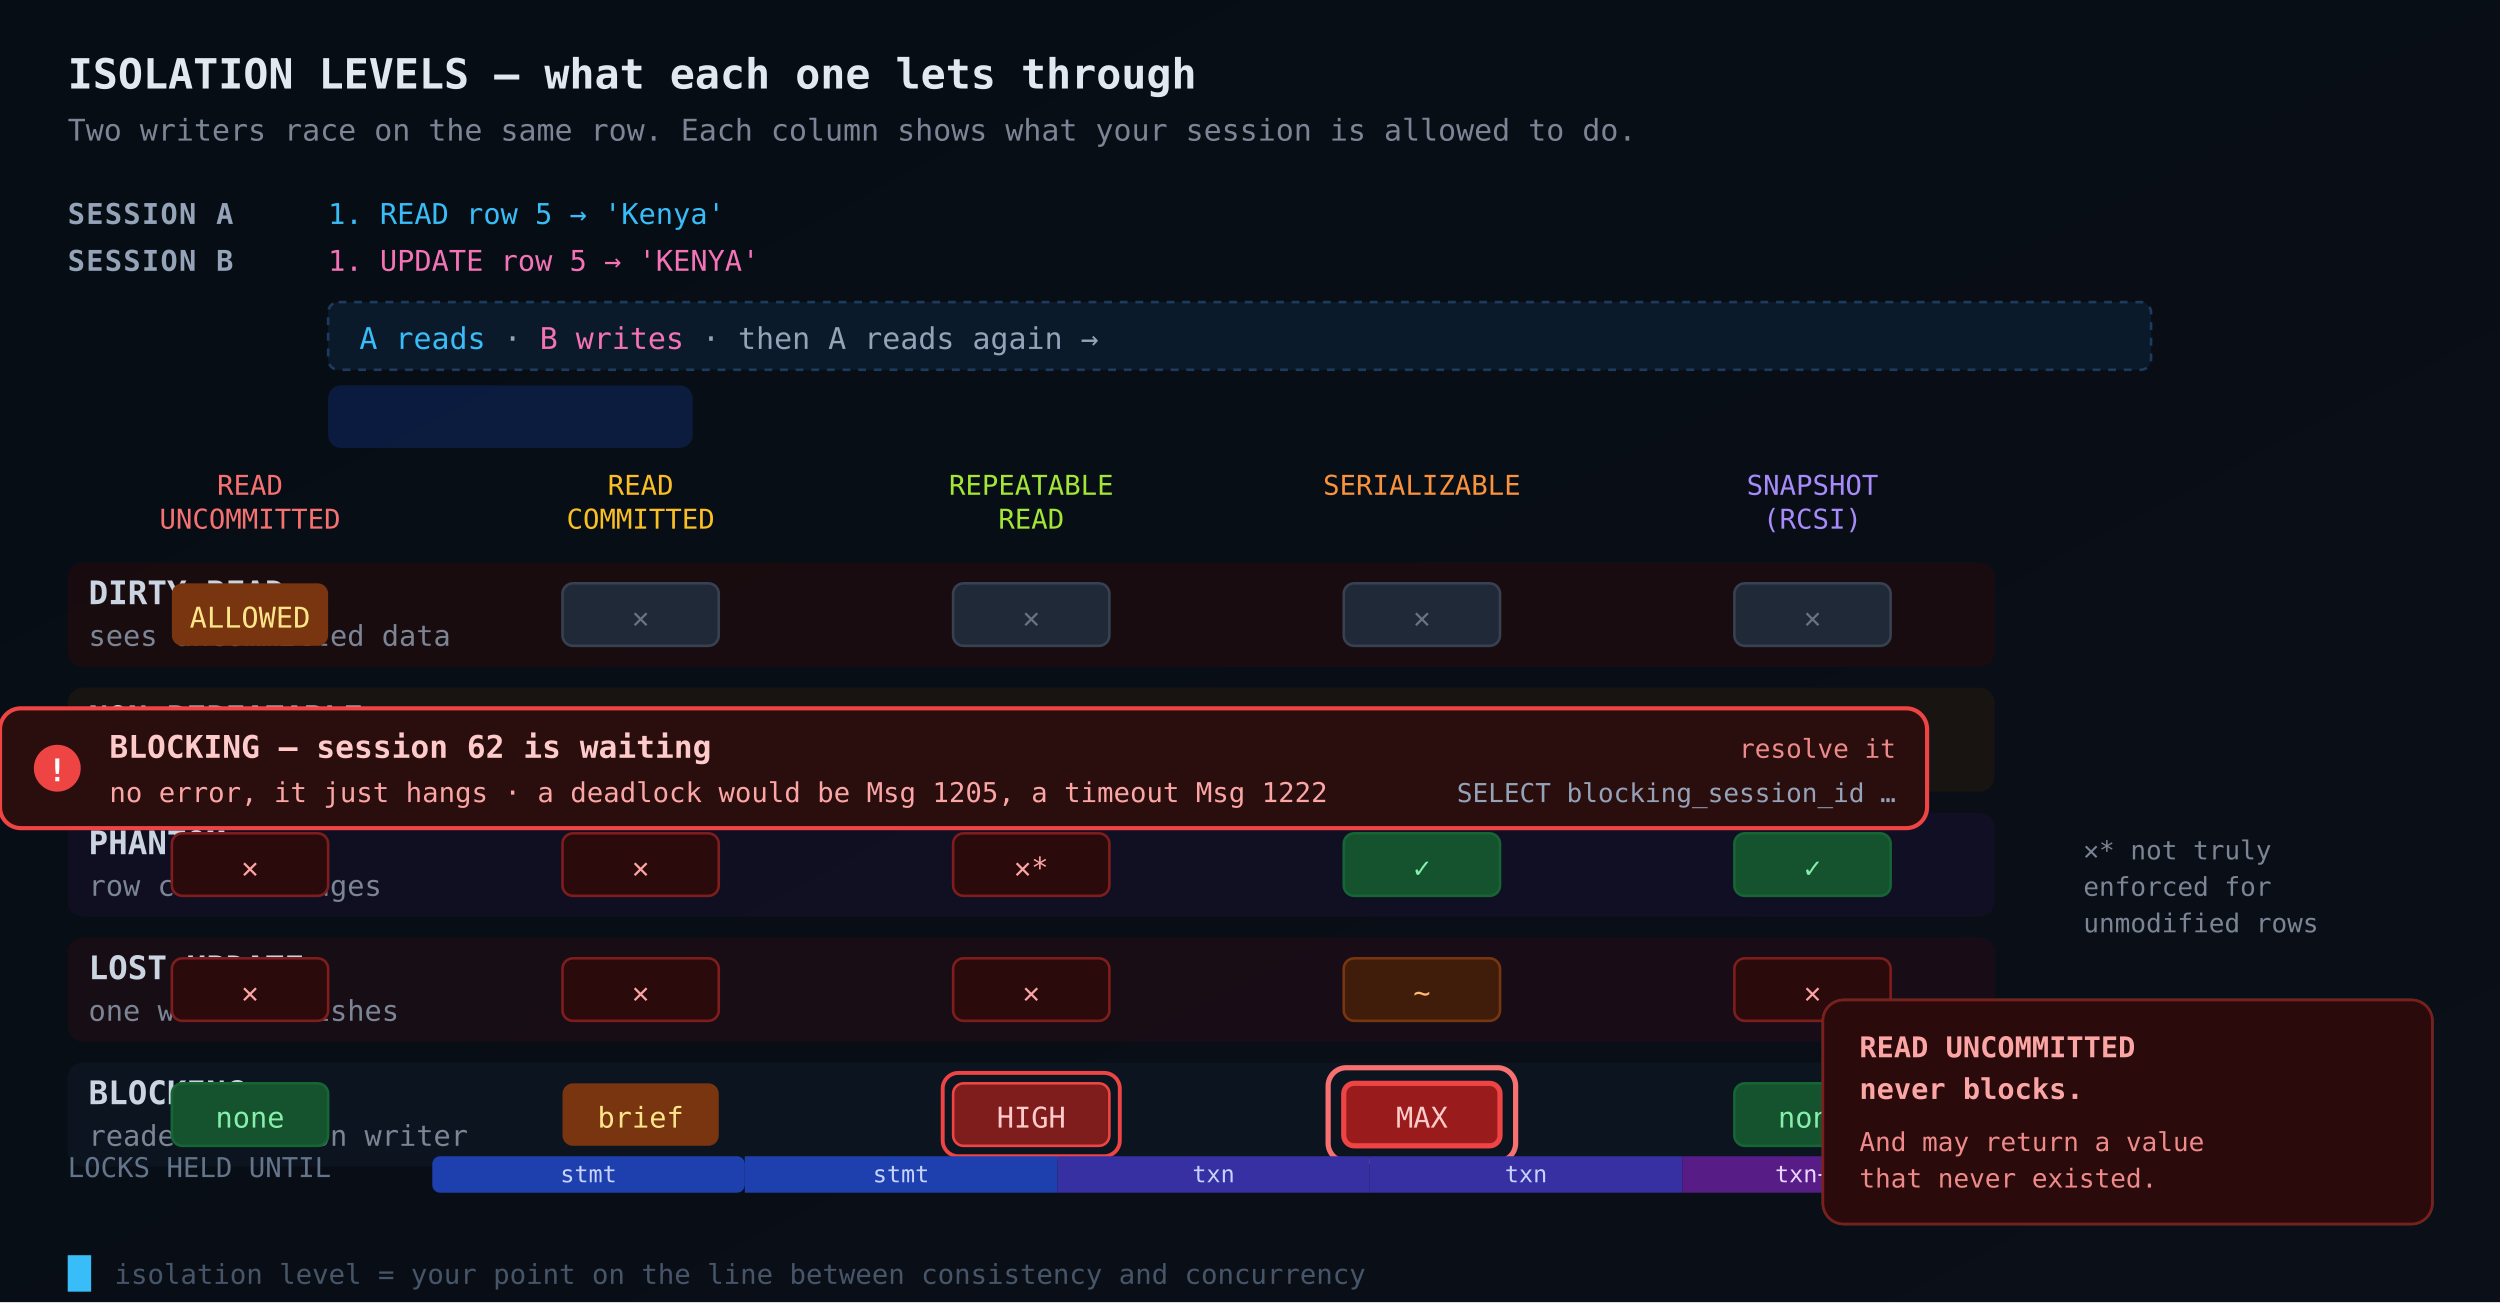
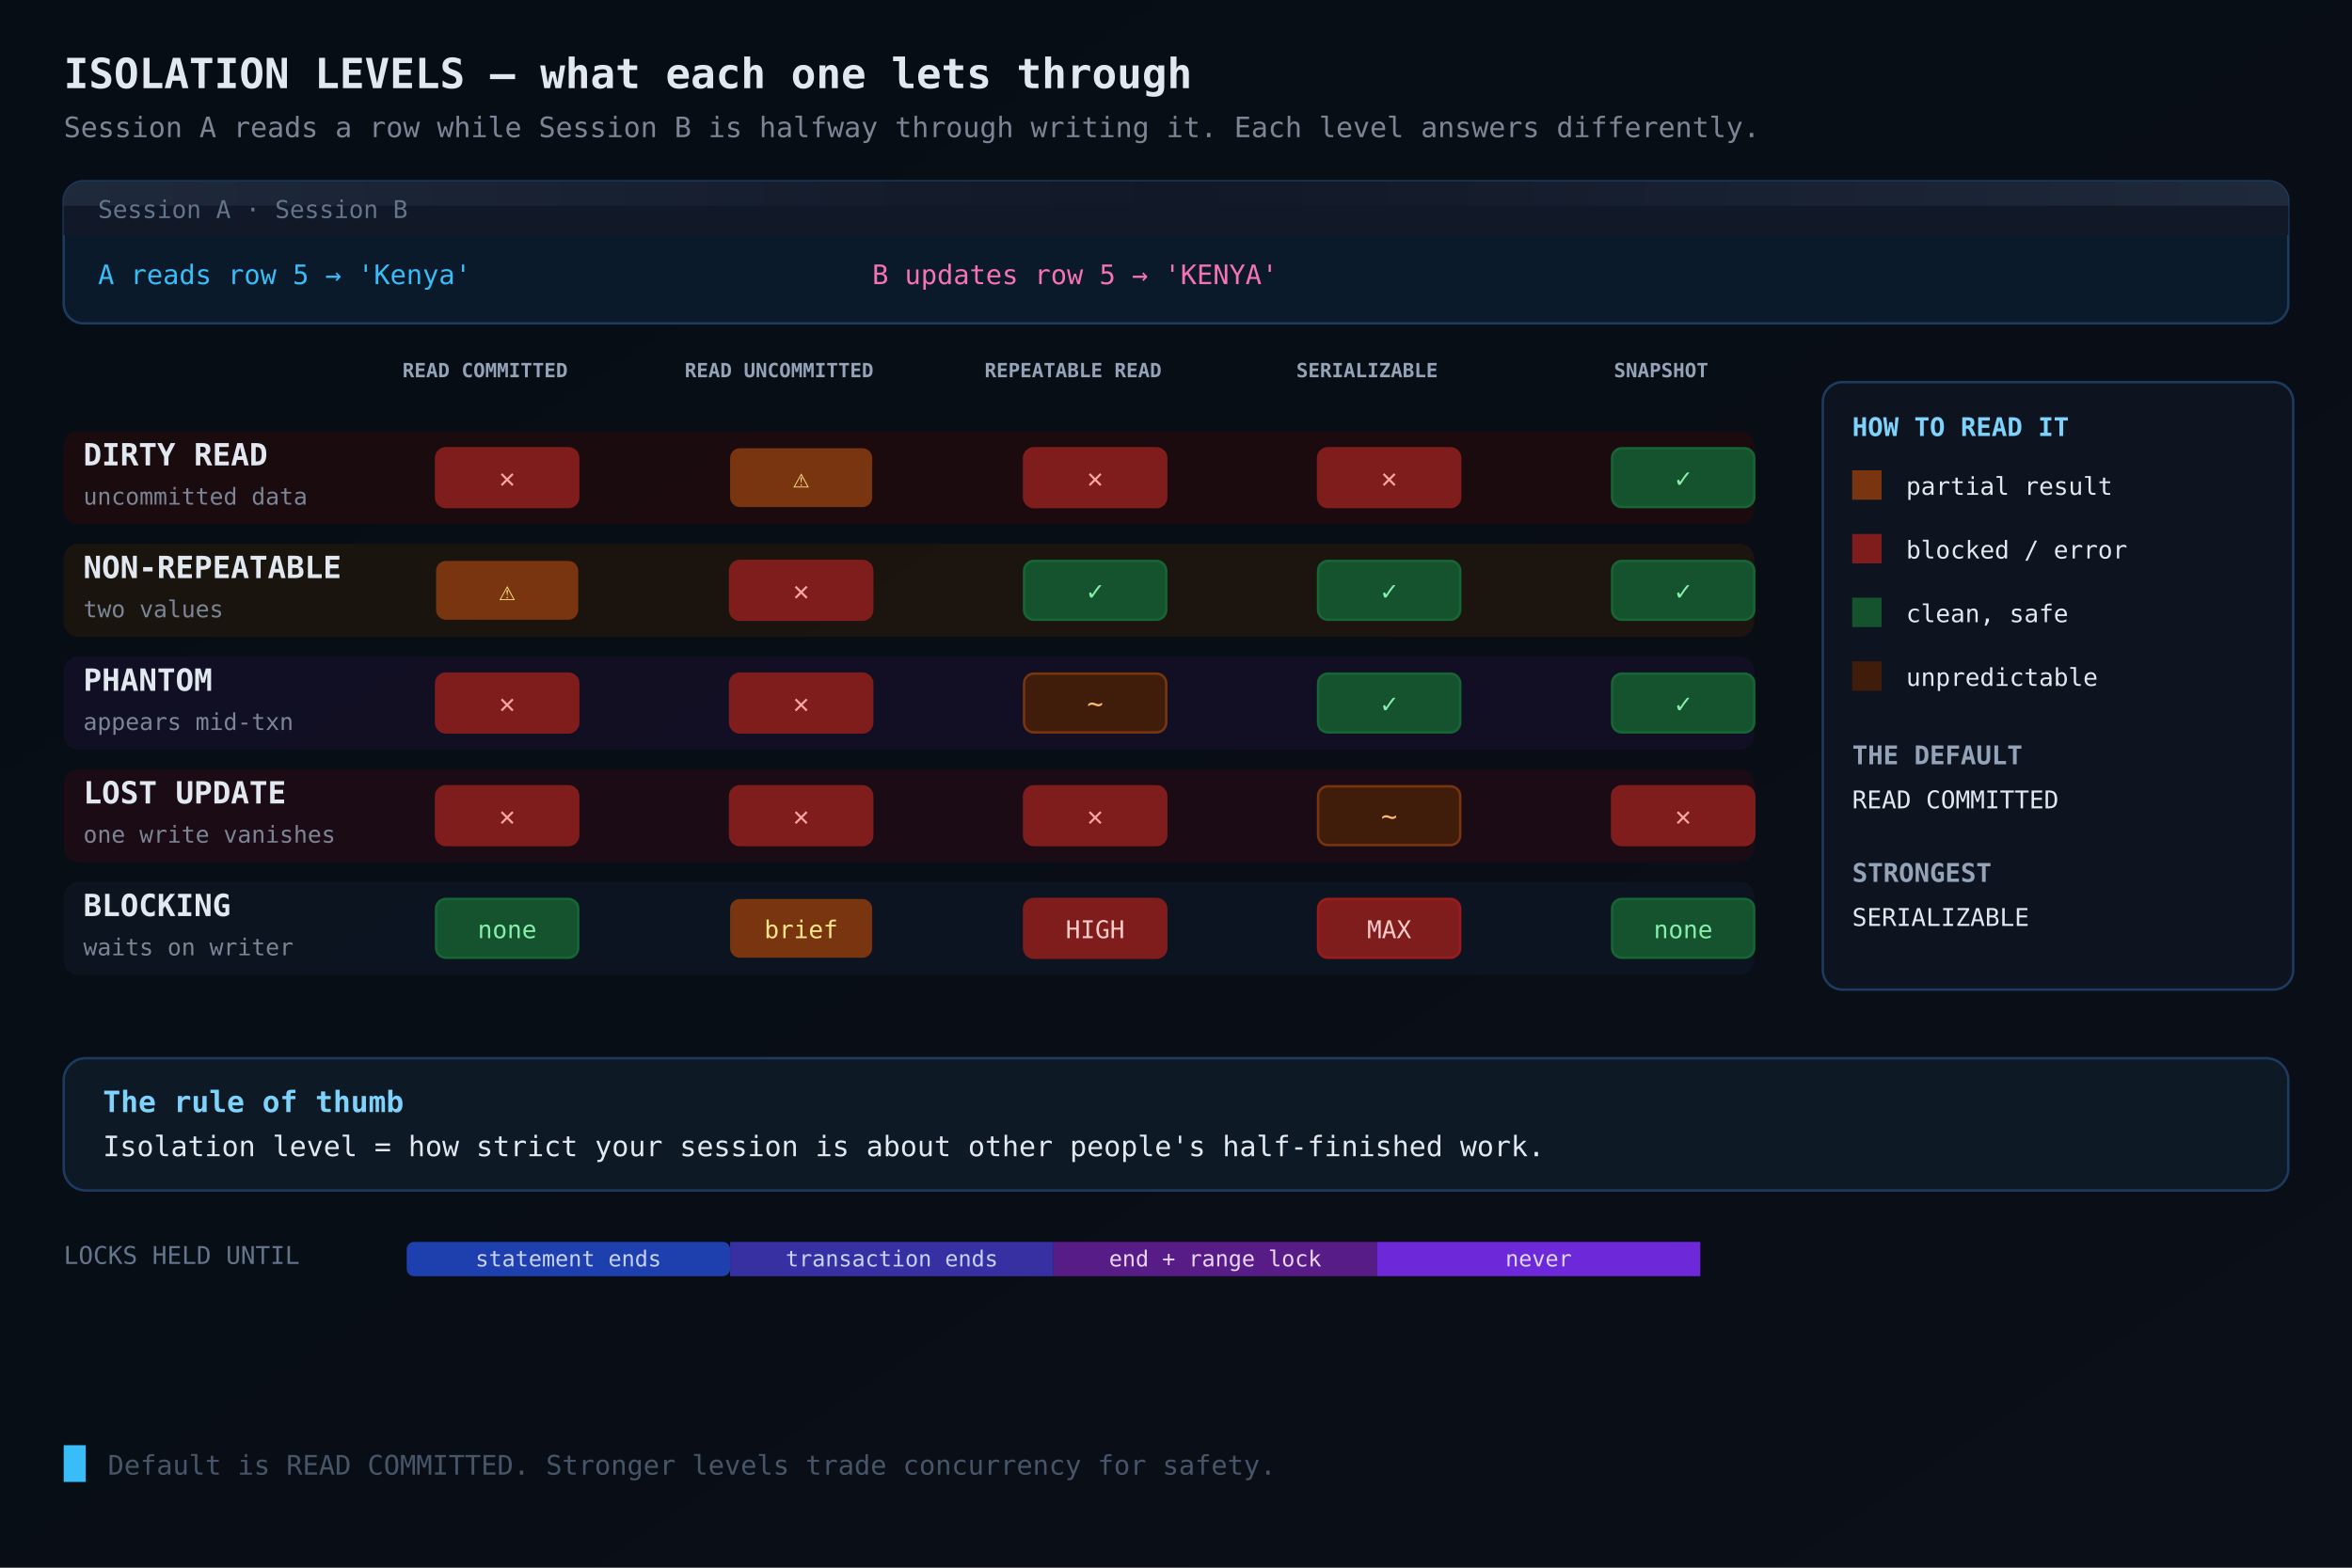
- <svg xmlns="http://www.w3.org/2000/svg" viewBox="0 0 960 500" width="100%" height="500" role="img" aria-label="Animated isolation levels: three transactions and the locks they take under each isolation level">
+ <svg xmlns="http://www.w3.org/2000/svg" viewBox="0 0 960 640" width="100%" height="640" role="img" aria-label="Animated isolation level matrix: which anomalies each of the five isolation levels prevents">
  <defs>
    <linearGradient id="ilBg" x1="0" y1="0" x2="1" y2="1">
      <stop offset="0%" stop-color="#060d14" />
      <stop offset="100%" stop-color="#0b0f18" />
    </linearGradient>
-     <linearGradient id="tabBar" x1="0" y1="0" x2="1" y2="0">
-       <stop offset="0%" stop-color="#0891b2" />
-       <stop offset="50%" stop-color="#7c3aed" />
-       <stop offset="100%" stop-color="#db2777" />
+     <linearGradient id="winBar" x1="0" y1="0" x2="1" y2="0">
+       <stop offset="0%" stop-color="#1e293b" />
+       <stop offset="50%" stop-color="#111827" />
+       <stop offset="100%" stop-color="#1e293b" />
    </linearGradient>
-     <marker id="ilArrow" viewBox="0 0 10 10" refX="9" refY="5" markerWidth="7" markerHeight="7" orient="auto">
-       <path d="M0 0 L10 5 L0 10 z" fill="#38bdf8" />
-     </marker>
  </defs>
  <style>
    .mono { font-family:'Cascadia Mono','JetBrains Mono',Consolas,'DejaVu Sans Mono',monospace; }
-     .head { fill:#e2e8f0; font-size:16px; font-weight:700; }
+     .head { fill:#e2e8f0; font-size:17px; font-weight:700; }
    .sub  { fill:#7c8595; font-size:11.5px; }
-     .rowL { fill:#cbd5e1; font-size:12.5px; font-weight:600; }
-     .rowD { fill:#7c8595; font-size:11px; }
-     .colH { fill:#94a3b8; font-size:11px; font-weight:700; letter-spacing:.5px; }
+     .rowL { fill:#e2e8f0; font-size:12.5px; font-weight:700; }
+     .rowD { fill:#7c8595; font-size:9.5px; }
+     .colH { fill:#94a3b8; font-size:8px; font-weight:700; letter-spacing:0; }

-     /* active tab highlight moves across the row */
-     .tabHighlight {
-       animation: tabSlide 22s cubic-bezier(.45,0,.55,1) infinite;
-     }
-     @keyframes tabSlide {
-       0%,4%   { transform:translateX(0); }
-       20%,24% { transform:translateX(0); }
-       24%,44% { transform:translateX(150px); }
-       44%,64% { transform:translateX(300px); }
-       64%,84% { transform:translateX(450px); }
-       84%,100%{ transform:translateX(600px); }
-     }
-     .activeLevel { animation: fadeLevel 22s ease-in-out infinite; }
-     @keyframes fadeLevel {
-       0%,3%   { opacity:.28; }
-       6%,19%  { opacity:1; }
-       23%,100%{ opacity:.28; }
+     /* one row lights at a time, in order, then the loop resets */
+     .activeLevel { animation: fadeRow 25s ease-in-out infinite; }
+     @keyframes fadeRow {
+       0%  { opacity:.24; }
+       2%  { opacity:1; }
+       17% { opacity:1; }
+       20% { opacity:.24; }
+       100%{ opacity:.24; }
    }
    .lv1 { animation-delay:0s; }
-     .lv2 { animation-delay:4.4s; }
-     .lv3 { animation-delay:8.8s; }
-     .lv4 { animation-delay:13.2s; }
-     .lv5 { animation-delay:17.6s; }
+     .lv2 { animation-delay:5s; }
+     .lv3 { animation-delay:10s; }
+     .lv4 { animation-delay:15s; }
+     .lv5 { animation-delay:20s; }

-     /* lock behaviour per column, relative to the 22s master clock */
-     .lk-shared  { animation: lkShared 22s linear infinite; }
-     .lk-retain  { animation: lkRetain 22s linear infinite; }
-     .lk-excl    { animation: lkExcl 22s linear infinite; }
-     .lk-none    { animation: lkNone 22s linear infinite; }
+     .cellWarn { fill:#78350f; }
+     .cellBad  { fill:#7f1d1d; }
+     .cellGood { fill:#14532d; }
+     .cellHalf { fill:#3f1d0a; }

-     @keyframes lkShared { 0%,5%{opacity:1} 7%,100%{opacity:.2} }
-     @keyframes lkRetain { 0%,5%{opacity:1} 92%,100%{opacity:1} }
-     @keyframes lkExcl   { 0%,5%{opacity:1} 92%,100%{opacity:1} }
-     @keyframes lkNone   { 0%,5%{opacity:.18} 92%,100%{opacity:.18} }
- 
-     /* the reader-conflict callout */
-     .conflict { animation: conflict 22s ease-in-out infinite; }
-     @keyframes conflict {
-       0%,4%   { opacity:0; }
-       8%,18%  { opacity:1; }
-       22%,100%{ opacity:0; }
-     }
-     .clean { animation: clean 22s ease-in-out infinite; }
-     @keyframes clean {
-       0%,24%  { opacity:0; }
-       30%,84% { opacity:1; }
-       90%,100%{ opacity:0; }
-     }
- 
-     /* the serializable range lock */
-     .range { animation: range 22s ease-in-out infinite; }
-     @keyframes range {
-       0%,14%  { opacity:0; }
-       17%,42% { opacity:1; }
-       46%,100%{ opacity:0; }
-     }
- 
-     /* ==== the blocking notification ==== */
-     /* appears in step with the SERIALIZABLE column lighting up (lv5 = 17.6s) */
-     .notify { animation: notifyIn 22s ease-in-out infinite; }
-     @keyframes notifyIn {
-       0%,17.4% { opacity:0; transform:translateY(10px); }
-       18.2%    { opacity:1; transform:translateY(0); }
-       19.4%    { opacity:1; transform:translateY(0); }
-       21%      { opacity:0; transform:translateY(-6px); }
-       100%     { opacity:0; }
-     }
-     /* halo pulses while the warning is up */
-     @keyframes notifGlow {
-       0%,100% { filter:drop-shadow(0 0 0 rgba(239,68,68,0)); }
-       50%     { filter:drop-shadow(0 0 9px rgba(239,68,68,.95)); }
-     }
-     /* child text rides the same clock, with a tiny stagger per line */
-     @keyframes notifFade {
-       0%,17.4%   { opacity:0; }
-       18.1%,21%  { opacity:1; }
-       100%       { opacity:0; }
-     }
- 
-     /* the ring around a blocked cell */
-     .blockedPulse { animation: none; }
- 
-     .caret { animation: blink 1s steps(1,end) infinite; }
+     .cursor { animation: blink 1s steps(1,end) infinite; }
    @keyframes blink { 0%,49%{opacity:1} 50%,100%{opacity:0} }

    @media (prefers-reduced-motion: reduce) {
-       .tabHighlight,.activeLevel,.lk-shared,.lk-retain,.lk-excl,.lk-none,
-       .conflict,.clean,.range,.caret,.notify { animation:none; opacity:1 }
-       .notify text, .notify circle { animation:none; opacity:1 }
+       .activeLevel,.cursor { animation:none; opacity:1 }
    }
  </style>
-   <rect width="960" height="500" fill="url(#ilBg)" />
-   <text x="26" y="34" class="mono head">ISOLATION LEVELS — what each one lets through</text>
-   <text x="26" y="54" class="mono sub">
-     Two writers race on the same row. Each column shows what your session is allowed to do.
+   <rect width="960" height="640" fill="url(#ilBg)" />
+   <text x="26" y="36" class="mono head">ISOLATION LEVELS — what each one lets through</text>
+   <text x="26" y="56" class="mono sub">
+     Session A reads a row while Session B is halfway through writing it. Each level answers differently.
  </text>
-   <g transform="translate(26,86)">
-     <text x="0" y="0" class="mono colH">SESSION A</text>
-     <text x="0" y="18" class="mono colH">SESSION B</text>
-     <text x="100" y="0" class="mono" font-size="11" fill="#38bdf8">1. READ row 5 → 'Kenya'</text>
-     <text x="100" y="18" class="mono" font-size="11" fill="#f472b6">1. UPDATE row 5 → 'KENYA'</text>
-     <rect x="100" y="30" width="700" height="26" rx="4" fill="#0b1a2a" stroke="#1e3a5f" stroke-dasharray="3 3" />
-     <text x="112" y="48" class="mono" font-size="11.5" fill="#94a3b8">
-       <tspan fill="#38bdf8">A reads</tspan> · <tspan fill="#f472b6">B writes</tspan>
-       · then A reads again →
+   <g transform="translate(26,74)">
+     <rect x="0" y="0" width="908" height="58" rx="8" fill="#0b1a2a" stroke="#1e3a5f" />
+     <rect x="0" y="0" width="908" height="22" rx="8" fill="url(#winBar)" />
+     <rect x="0" y="10" width="908" height="12" fill="#111827" />
+     <text x="14" y="15" class="mono" font-size="10" fill="#64748b">
+       Session A  ·  Session B
    </text>
-     <rect class="tabHighlight" x="100" y="62" width="140" height="24" rx="5" fill="#1d4ed8" opacity=".22" />
+     <text x="14" y="42" class="mono" font-size="11px" fill="#38bdf8">
+       A  reads row 5  →  'Kenya'
+     </text>
+     <text x="330" y="42" class="mono" font-size="11px" fill="#f472b6">
+       B  updates row 5  →  'KENYA'
+     </text>
  </g>
-   <g transform="translate(26,190)">
-     <g class="mono" font-size="10.5" text-anchor="middle">
-       <text x="70" y="0" fill="#f87171">READ</text>
-       <text x="70" y="13" fill="#f87171">UNCOMMITTED</text>
-       <text x="220" y="0" fill="#fbbf24">READ</text>
-       <text x="220" y="13" fill="#fbbf24">COMMITTED</text>
-       <text x="370" y="0" fill="#a3e635">REPEATABLE</text>
-       <text x="370" y="13" fill="#a3e635">READ</text>
-       <text x="520" y="0" fill="#fb923c">SERIALIZABLE</text>
-       <text x="670" y="0" fill="#a78bfa">SNAPSHOT</text>
-       <text x="670" y="13" fill="#a78bfa">(RCSI)</text>
+   <g transform="translate(26,154)">
+     <g class="mono" text-anchor="middle">
+       <text x="172" y="0" class="colH">READ COMMITTED</text>
+       <text x="292" y="0" class="colH">READ UNCOMMITTED</text>
+       <text x="412" y="0" class="colH">REPEATABLE READ</text>
+       <text x="532" y="0" class="colH">SERIALIZABLE</text>
+       <text x="652" y="0" class="colH">SNAPSHOT</text>
    </g>
    <g class="activeLevel lv1">
-       <rect x="0" y="26" width="740" height="40" rx="6" fill="#2a0a0a" opacity=".5" />
-       <text x="8" y="42" class="mono rowL">DIRTY READ</text>
-       <text x="8" y="58" class="mono rowD">sees uncommitted data</text>
-       <rect x="40" y="34" width="60" height="24" rx="4" class="lk-shared" fill="#78350f" />
-       <text x="70" y="51" class="mono" font-size="11" fill="#fde68a" text-anchor="middle">ALLOWED</text>
-       <rect x="190" y="34" width="60" height="24" rx="4" fill="#1f2937" stroke="#374151" />
-       <text x="220" y="51" class="mono" font-size="11" fill="#6b7280" text-anchor="middle">✕</text>
-       <rect x="340" y="34" width="60" height="24" rx="4" fill="#1f2937" stroke="#374151" />
-       <text x="370" y="51" class="mono" font-size="11" fill="#6b7280" text-anchor="middle">✕</text>
-       <rect x="490" y="34" width="60" height="24" rx="4" fill="#1f2937" stroke="#374151" />
-       <text x="520" y="51" class="mono" font-size="11" fill="#6b7280" text-anchor="middle">✕</text>
-       <rect x="640" y="34" width="60" height="24" rx="4" fill="#1f2937" stroke="#374151" />
-       <text x="670" y="51" class="mono" font-size="11" fill="#6b7280" text-anchor="middle">✕</text>
+       <rect x="0" y="22" width="690" height="38" rx="6" fill="#2a0a0a" opacity=".55" />
+       <text x="8" y="36" class="mono rowL">DIRTY READ</text>
+       <text x="8" y="52" class="mono rowD">uncommitted data</text>
+       <rect x="152" y="29" width="58" height="24" rx="4" class="cellBad" stroke="#7f1d1d" />
+       <text x="181" y="45" class="mono" font-size="11px" fill="#fca5a5" text-anchor="middle">✕</text>
+       <rect x="272" y="29" width="58" height="24" rx="4" class="cellWarn" />
+       <text x="301" y="45" class="mono" font-size="11px" fill="#fde68a" text-anchor="middle">⚠</text>
+       <rect x="392" y="29" width="58" height="24" rx="4" class="cellBad" stroke="#7f1d1d" />
+       <text x="421" y="45" class="mono" font-size="11px" fill="#fca5a5" text-anchor="middle">✕</text>
+       <rect x="512" y="29" width="58" height="24" rx="4" class="cellBad" stroke="#7f1d1d" />
+       <text x="541" y="45" class="mono" font-size="11px" fill="#fca5a5" text-anchor="middle">✕</text>
+       <rect x="632" y="29" width="58" height="24" rx="4" class="cellGood" stroke="#166534" />
+       <text x="661" y="45" class="mono" font-size="11px" fill="#86efac" text-anchor="middle">✓</text>
    </g>
    <g class="activeLevel lv2">
-       <rect x="0" y="74" width="740" height="40" rx="6" fill="#2a1a0a" opacity=".45" />
-       <text x="8" y="90" class="mono rowL">NON-REPEATABLE</text>
-       <text x="8" y="106" class="mono rowD">same row, 2 values</text>
-       <rect x="40" y="82" width="60" height="24" rx="4" fill="#2a0a0a" stroke="#7f1d1d" />
-       <text x="70" y="99" class="mono" font-size="11" fill="#fca5a5" text-anchor="middle">✕</text>
-       <rect x="190" y="82" width="60" height="24" rx="4" fill="#78350f" />
-       <text x="220" y="99" class="mono" font-size="11" fill="#fde68a" text-anchor="middle">✕</text>
-       <rect x="340" y="82" width="60" height="24" rx="4" fill="#14532d" stroke="#166534" />
-       <text x="370" y="99" class="mono" font-size="11" fill="#86efac" text-anchor="middle">✓</text>
-       <rect x="490" y="82" width="60" height="24" rx="4" fill="#14532d" stroke="#166534" />
-       <text x="520" y="99" class="mono" font-size="11" fill="#86efac" text-anchor="middle">✓</text>
-       <rect x="640" y="82" width="60" height="24" rx="4" fill="#14532d" stroke="#166534" />
-       <text x="670" y="99" class="mono" font-size="11" fill="#86efac" text-anchor="middle">✓</text>
+       <rect x="0" y="68" width="690" height="38" rx="6" fill="#2a1a0a" opacity=".55" />
+       <text x="8" y="82" class="mono rowL">NON-REPEATABLE</text>
+       <text x="8" y="98" class="mono rowD">two values</text>
+       <rect x="152" y="75" width="58" height="24" rx="4" class="cellWarn" />
+       <text x="181" y="91" class="mono" font-size="11px" fill="#fde68a" text-anchor="middle">⚠</text>
+       <rect x="272" y="75" width="58" height="24" rx="4" class="cellBad" stroke="#7f1d1d" />
+       <text x="301" y="91" class="mono" font-size="11px" fill="#fca5a5" text-anchor="middle">✕</text>
+       <rect x="392" y="75" width="58" height="24" rx="4" class="cellGood" stroke="#166534" />
+       <text x="421" y="91" class="mono" font-size="11px" fill="#86efac" text-anchor="middle">✓</text>
+       <rect x="512" y="75" width="58" height="24" rx="4" class="cellGood" stroke="#166534" />
+       <text x="541" y="91" class="mono" font-size="11px" fill="#86efac" text-anchor="middle">✓</text>
+       <rect x="632" y="75" width="58" height="24" rx="4" class="cellGood" stroke="#166534" />
+       <text x="661" y="91" class="mono" font-size="11px" fill="#86efac" text-anchor="middle">✓</text>
    </g>
    <g class="activeLevel lv3">
-       <rect x="0" y="122" width="740" height="40" rx="6" fill="#1a1030" opacity=".45" />
-       <text x="8" y="138" class="mono rowL">PHANTOM</text>
-       <text x="8" y="154" class="mono rowD">row count changes</text>
-       <rect x="40" y="130" width="60" height="24" rx="4" fill="#2a0a0a" stroke="#7f1d1d" />
-       <text x="70" y="147" class="mono" font-size="11" fill="#fca5a5" text-anchor="middle">✕</text>
-       <rect x="190" y="130" width="60" height="24" rx="4" fill="#2a0a0a" stroke="#7f1d1d" />
-       <text x="220" y="147" class="mono" font-size="11" fill="#fca5a5" text-anchor="middle">✕</text>
-       <rect x="340" y="130" width="60" height="24" rx="4" fill="#2a0a0a" stroke="#7f1d1d" />
-       <text x="370" y="147" class="mono" font-size="11" fill="#fca5a5" text-anchor="middle">✕*</text>
-       <rect x="490" y="130" width="60" height="24" rx="4" fill="#14532d" stroke="#166534" />
-       <text x="520" y="147" class="mono" font-size="11" fill="#86efac" text-anchor="middle">✓</text>
-       <rect x="640" y="130" width="60" height="24" rx="4" fill="#14532d" stroke="#166534" />
-       <text x="670" y="147" class="mono" font-size="11" fill="#86efac" text-anchor="middle">✓</text>
+       <rect x="0" y="114" width="690" height="38" rx="6" fill="#1a1030" opacity=".55" />
+       <text x="8" y="128" class="mono rowL">PHANTOM</text>
+       <text x="8" y="144" class="mono rowD">appears mid-txn</text>
+       <rect x="152" y="121" width="58" height="24" rx="4" class="cellBad" stroke="#7f1d1d" />
+       <text x="181" y="137" class="mono" font-size="11px" fill="#fca5a5" text-anchor="middle">✕</text>
+       <rect x="272" y="121" width="58" height="24" rx="4" class="cellBad" stroke="#7f1d1d" />
+       <text x="301" y="137" class="mono" font-size="11px" fill="#fca5a5" text-anchor="middle">✕</text>
+       <rect x="392" y="121" width="58" height="24" rx="4" class="cellHalf" stroke="#78350f" />
+       <text x="421" y="137" class="mono" font-size="11px" fill="#fdba74" text-anchor="middle">~</text>
+       <rect x="512" y="121" width="58" height="24" rx="4" class="cellGood" stroke="#166534" />
+       <text x="541" y="137" class="mono" font-size="11px" fill="#86efac" text-anchor="middle">✓</text>
+       <rect x="632" y="121" width="58" height="24" rx="4" class="cellGood" stroke="#166534" />
+       <text x="661" y="137" class="mono" font-size="11px" fill="#86efac" text-anchor="middle">✓</text>
    </g>
    <g class="activeLevel lv4">
-       <rect x="0" y="170" width="740" height="40" rx="6" fill="#2a0a14" opacity=".45" />
-       <text x="8" y="186" class="mono rowL">LOST UPDATE</text>
-       <text x="8" y="202" class="mono rowD">one write vanishes</text>
-       <rect x="40" y="178" width="60" height="24" rx="4" fill="#2a0a0a" stroke="#7f1d1d" />
-       <text x="70" y="195" class="mono" font-size="11" fill="#fca5a5" text-anchor="middle">✕</text>
-       <rect x="190" y="178" width="60" height="24" rx="4" fill="#2a0a0a" stroke="#7f1d1d" />
-       <text x="220" y="195" class="mono" font-size="11" fill="#fca5a5" text-anchor="middle">✕</text>
-       <rect x="340" y="178" width="60" height="24" rx="4" fill="#2a0a0a" stroke="#7f1d1d" />
-       <text x="370" y="195" class="mono" font-size="11" fill="#fca5a5" text-anchor="middle">✕</text>
-       <rect x="490" y="178" width="60" height="24" rx="4" fill="#3f1d0a" stroke="#78350f" />
-       <text x="520" y="195" class="mono" font-size="11" fill="#fdba74" text-anchor="middle">~</text>
-       <rect x="640" y="178" width="60" height="24" rx="4" fill="#2a0a0a" stroke="#7f1d1d" />
-       <text x="670" y="195" class="mono" font-size="11" fill="#fca5a5" text-anchor="middle">✕</text>
+       <rect x="0" y="160" width="690" height="38" rx="6" fill="#2a0a14" opacity=".55" />
+       <text x="8" y="174" class="mono rowL">LOST UPDATE</text>
+       <text x="8" y="190" class="mono rowD">one write vanishes</text>
+       <rect x="152" y="167" width="58" height="24" rx="4" class="cellBad" stroke="#7f1d1d" />
+       <text x="181" y="183" class="mono" font-size="11px" fill="#fca5a5" text-anchor="middle">✕</text>
+       <rect x="272" y="167" width="58" height="24" rx="4" class="cellBad" stroke="#7f1d1d" />
+       <text x="301" y="183" class="mono" font-size="11px" fill="#fca5a5" text-anchor="middle">✕</text>
+       <rect x="392" y="167" width="58" height="24" rx="4" class="cellBad" stroke="#7f1d1d" />
+       <text x="421" y="183" class="mono" font-size="11px" fill="#fca5a5" text-anchor="middle">✕</text>
+       <rect x="512" y="167" width="58" height="24" rx="4" class="cellHalf" stroke="#78350f" />
+       <text x="541" y="183" class="mono" font-size="11px" fill="#fdba74" text-anchor="middle">~</text>
+       <rect x="632" y="167" width="58" height="24" rx="4" class="cellBad" stroke="#7f1d1d" />
+       <text x="661" y="183" class="mono" font-size="11px" fill="#fca5a5" text-anchor="middle">✕</text>
    </g>
    <g class="activeLevel lv5">
-       <rect x="0" y="218" width="740" height="40" rx="6" fill="#0f1a2a" opacity=".45" />
-       <text x="8" y="234" class="mono rowL">BLOCKING</text>
-       <text x="8" y="250" class="mono rowD">reader waits on writer</text>
-       <rect x="40" y="226" width="60" height="24" rx="4" fill="#14532d" stroke="#166534" />
-       <text x="70" y="243" class="mono" font-size="11" fill="#86efac" text-anchor="middle">none</text>
-       <rect x="190" y="226" width="60" height="24" rx="4" fill="#78350f">
-         <animate attributeName="fill" values="#78350f;#f59e0b;#78350f" dur="22s" keyTimes="0;.80;.83;.86;1" repeatCount="indefinite" />
-         <animate attributeName="opacity" values="1;1;.45;1" dur="22s" keyTimes="0;.82;.84;.86;1" repeatCount="indefinite" />
-       </rect>
-       <text x="220" y="243" class="mono" font-size="11" fill="#fde68a" text-anchor="middle">brief</text>
-       <rect x="340" y="226" width="60" height="24" rx="4" fill="#7f1d1d" stroke="#ef4444">
-         <animate attributeName="stroke-width" values="1;1;3;1" dur="22s" keyTimes="0;.80;.84;.88;1" repeatCount="indefinite" />
-       </rect>
-       <text x="370" y="243" class="mono" font-size="11" fill="#fecaca" text-anchor="middle">HIGH</text>
-       <g class="blockedPulse">
-         <rect x="336" y="222" width="68" height="32" rx="6" fill="none" stroke="#ef4444" stroke-width="1.5">
-           <animate attributeName="opacity" values="0;.85;0" dur="1.5s" begin="17.8s" repeatCount="indefinite" />
-           <animate attributeName="stroke-width" values="1;4;1" dur="1.5s" begin="17.8s" repeatCount="indefinite" />
-         </rect>
-       </g>
-       <rect x="490" y="226" width="60" height="24" rx="4" fill="#991b1b" stroke="#ef4444" stroke-width="2" />
-       <text x="520" y="243" class="mono" font-size="11" fill="#fecaca" text-anchor="middle">MAX</text>
-       <g class="blockedPulse">
-         <rect x="484" y="220" width="72" height="36" rx="7" fill="none" stroke="#f87171" stroke-width="2">
-           <animate attributeName="opacity" values="0;1;0" dur="1.1s" begin="18.2s" repeatCount="indefinite" />
-           <animate attributeName="stroke-width" values="1;5;1" dur="1.1s" begin="18.2s" repeatCount="indefinite" />
-         </rect>
-       </g>
-       <rect x="640" y="226" width="60" height="24" rx="4" fill="#14532d" stroke="#166534" />
-       <text x="670" y="243" class="mono" font-size="11" fill="#86efac" text-anchor="middle">none</text>
+       <rect x="0" y="206" width="690" height="38" rx="6" fill="#0f1a2a" opacity=".55" />
+       <text x="8" y="220" class="mono rowL">BLOCKING</text>
+       <text x="8" y="236" class="mono rowD">waits on writer</text>
+       <rect x="152" y="213" width="58" height="24" rx="4" class="cellGood" stroke="#166534" />
+       <text x="181" y="229" class="mono" font-size="10px" fill="#86efac" text-anchor="middle">none</text>
+       <rect x="272" y="213" width="58" height="24" rx="4" class="cellWarn" />
+       <text x="301" y="229" class="mono" font-size="10px" fill="#fde68a" text-anchor="middle">brief</text>
+       <rect x="392" y="213" width="58" height="24" rx="4" class="cellBad" stroke="#7f1d1d" />
+       <text x="421" y="229" class="mono" font-size="10px" fill="#fecaca" text-anchor="middle">HIGH</text>
+       <rect x="512" y="213" width="58" height="24" rx="4" class="cellBad" stroke="#991b1b" />
+       <text x="541" y="229" class="mono" font-size="10px" fill="#fecaca" text-anchor="middle">MAX</text>
+       <rect x="632" y="213" width="58" height="24" rx="4" class="cellGood" stroke="#166534" />
+       <text x="661" y="229" class="mono" font-size="10px" fill="#86efac" text-anchor="middle">none</text>
    </g>
  </g>
-   <g class="notify">
-     <rect x="0" y="272" width="740" height="46" rx="8" fill="#2a0d0d" stroke="#ef4444" stroke-width="1.6">
-       <animate attributeName="opacity" values="0;1;1;0" keyTimes="0;.015;.085;.095" dur="22s" repeatCount="indefinite" />
-     </rect>
-     <circle cx="22" cy="295" r="9" fill="#ef4444" style="animation:notifGlow 1.2s ease-in-out infinite" />
-     <text x="22" y="300" class="mono" font-size="12" font-weight="800" fill="#fff" text-anchor="middle" style="animation:notifFade 22s linear infinite">!</text>
-     <text x="42" y="291" class="mono" font-size="12" font-weight="700" fill="#fecaca" style="animation:notifFade 22s linear infinite">BLOCKING — session 62 is waiting</text>
-     <text x="42" y="308" class="mono" font-size="10.5" fill="#fca5a5" style="animation:notifFade 22s linear infinite">no error, it just hangs · a deadlock would be Msg 1205, a timeout Msg 1222</text>
-     <text x="728" y="291" class="mono" font-size="10" fill="#ef8a8a" text-anchor="end" style="animation:notifFade 22s linear infinite">resolve it</text>
-     <text x="728" y="308" class="mono" font-size="10" fill="#94a3b8" text-anchor="end" style="animation:notifFade 22s linear infinite">SELECT blocking_session_id …</text>
+   <g transform="translate(744,156)" class="mono">
+     <rect x="0" y="0" width="192" height="248" rx="8" fill="#0d1420" stroke="#1e3a5f" />
+     <text x="12" y="22" class="mono" font-size="10.5px" font-weight="700" fill="#7dd3fc">HOW TO READ IT</text>
+     <rect x="12" y="36" width="12" height="12" class="cellWarn" />
+     <text x="34" y="46" class="mono" font-size="10px" fill="#e2e8f0">partial result</text>
+     <rect x="12" y="62" width="12" height="12" class="cellBad" />
+     <text x="34" y="72" class="mono" font-size="10px" fill="#e2e8f0">blocked / error</text>
+     <rect x="12" y="88" width="12" height="12" class="cellGood" />
+     <text x="34" y="98" class="mono" font-size="10px" fill="#e2e8f0">clean, safe</text>
+     <rect x="12" y="114" width="12" height="12" class="cellHalf" />
+     <text x="34" y="124" class="mono" font-size="10px" fill="#e2e8f0">unpredictable</text>
+     <text x="12" y="156" class="mono" font-size="10.5px" font-weight="700" fill="#94a3b8">THE DEFAULT</text>
+     <text x="12" y="174" class="mono" font-size="10px" fill="#e2e8f0">READ COMMITTED</text>
+     <text x="12" y="204" class="mono" font-size="10.5px" font-weight="700" fill="#94a3b8">STRONGEST</text>
+     <text x="12" y="222" class="mono" font-size="10px" fill="#e2e8f0">SERIALIZABLE</text>
  </g>
-   <g transform="translate(26,452)">
-     <text x="0" y="0" class="mono" font-size="10.5" fill="#64748b">LOCKS HELD UNTIL</text>
-     <g transform="translate(140,-8)">
-       <rect x="0" y="0" width="120" height="14" rx="3" fill="#1e40af" />
-       <text x="60" y="10" class="mono" font-size="9" fill="#c7d2fe" text-anchor="middle">stmt</text>
-       <rect x="120" y="0" width="120" height="14" fill="#1e40af" />
-       <text x="180" y="10" class="mono" font-size="9" fill="#c7d2fe" text-anchor="middle">stmt</text>
-       <rect x="240" y="0" width="120" height="14" fill="#3730a3" />
-       <text x="300" y="10" class="mono" font-size="9" fill="#c7d2fe" text-anchor="middle">txn</text>
-       <rect x="360" y="0" width="120" height="14" fill="#3730a3" />
-       <text x="420" y="10" class="mono" font-size="9" fill="#c7d2fe" text-anchor="middle">txn</text>
-       <rect x="480" y="0" width="120" height="14" fill="#581c87" />
-       <text x="540" y="10" class="mono" font-size="9" fill="#e9d5ff" text-anchor="middle">txn+range</text>
-       <rect x="600" y="0" width="120" height="14" rx="3" fill="#166534" />
-       <text x="660" y="10" class="mono" font-size="9" fill="#bbf7d0" text-anchor="middle">none</text>
+   <g transform="translate(26,432)">
+     <rect x="0" y="0" width="908" height="54" rx="9" fill="#0d1a26" stroke="#1e3a5f" />
+     <text x="16" y="22" class="mono" font-size="12px" font-weight="700" fill="#7dd3fc">
+       The rule of thumb
+     </text>
+     <text x="16" y="40" class="mono" font-size="11.5px" fill="#e2e8f0">
+       Isolation level = how strict your session is about other people's half-finished work.
+     </text>
+   </g>
+   <g transform="translate(26,516)">
+     <text x="0" y="0" class="mono" font-size="10px" fill="#64748b">LOCKS HELD UNTIL</text>
+     <g transform="translate(140,-9)">
+       <rect x="0" y="0" width="132" height="14" rx="3" fill="#1e40af" />
+       <text x="66" y="10" class="mono" font-size="9px" fill="#c7d2fe" text-anchor="middle">statement ends</text>
+       <rect x="132" y="0" width="132" height="14" fill="#3730a3" />
+       <text x="198" y="10" class="mono" font-size="9px" fill="#c7d2fe" text-anchor="middle">transaction ends</text>
+       <rect x="264" y="0" width="132" height="14" fill="#581c87" />
+       <text x="330" y="10" class="mono" font-size="9px" fill="#e9d5ff" text-anchor="middle">end + range lock</text>
+       <rect x="396" y="0" width="132" height="14" fill="#6d28d9" />
+       <text x="462" y="10" class="mono" font-size="9px" fill="#ddd6fe" text-anchor="middle">never</text>
    </g>
  </g>
-   <text x="800" y="330" class="mono" font-size="10" fill="#7c8595">✕* not truly</text>
-   <text x="800" y="344" class="mono" font-size="10" fill="#7c8595">enforced for</text>
-   <text x="800" y="358" class="mono" font-size="10" fill="#7c8595">unmodified rows</text>
-   <g class="clean" transform="translate(700,384)">
-     <rect x="0" y="0" width="234" height="86" rx="8" fill="#0b1a12" stroke="#166534" />
-     <text x="14" y="22" class="mono" font-size="11" font-weight="700" fill="#86efac">
-       RCSI is usually the
-     </text>
-     <text x="14" y="38" class="mono" font-size="11" font-weight="700" fill="#86efac">
-       right first move.
-     </text>
-     <text x="14" y="58" class="mono" font-size="10" fill="#4ade80">
-       No code changes, no</text>
-     <text x="14" y="72" class="mono" font-size="10" fill="#4ade80">
-       read locks at all.
-     </text>
-   </g>
-   <g class="conflict" transform="translate(700,384)">
-     <rect x="0" y="0" width="234" height="86" rx="8" fill="#2a0a0a" stroke="#7f1d1d" />
-     <text x="14" y="22" class="mono" font-size="11" font-weight="700" fill="#fca5a5">
-       READ UNCOMMITTED
-     </text>
-     <text x="14" y="38" class="mono" font-size="11" font-weight="700" fill="#fca5a5">
-       never blocks.
-     </text>
-     <text x="14" y="58" class="mono" font-size="10" fill="#ef8a8a">
-       And may return a value</text>
-     <text x="14" y="72" class="mono" font-size="10" fill="#ef8a8a">
-       that never existed.
-     </text>
-   </g>
-   <rect x="26" y="482" width="9" height="14" class="caret" fill="#38bdf8" />
-   <text x="44" y="493" class="mono" font-size="10.5" fill="#475569">
-     isolation level = your point on the line between consistency and concurrency
+   <rect x="26" y="590" width="9" height="15" class="cursor" fill="#38bdf8" />
+   <text x="44" y="602" class="mono" font-size="11px" fill="#475569">
+     Default is READ COMMITTED. Stronger levels trade concurrency for safety.
  </text>
</svg>
